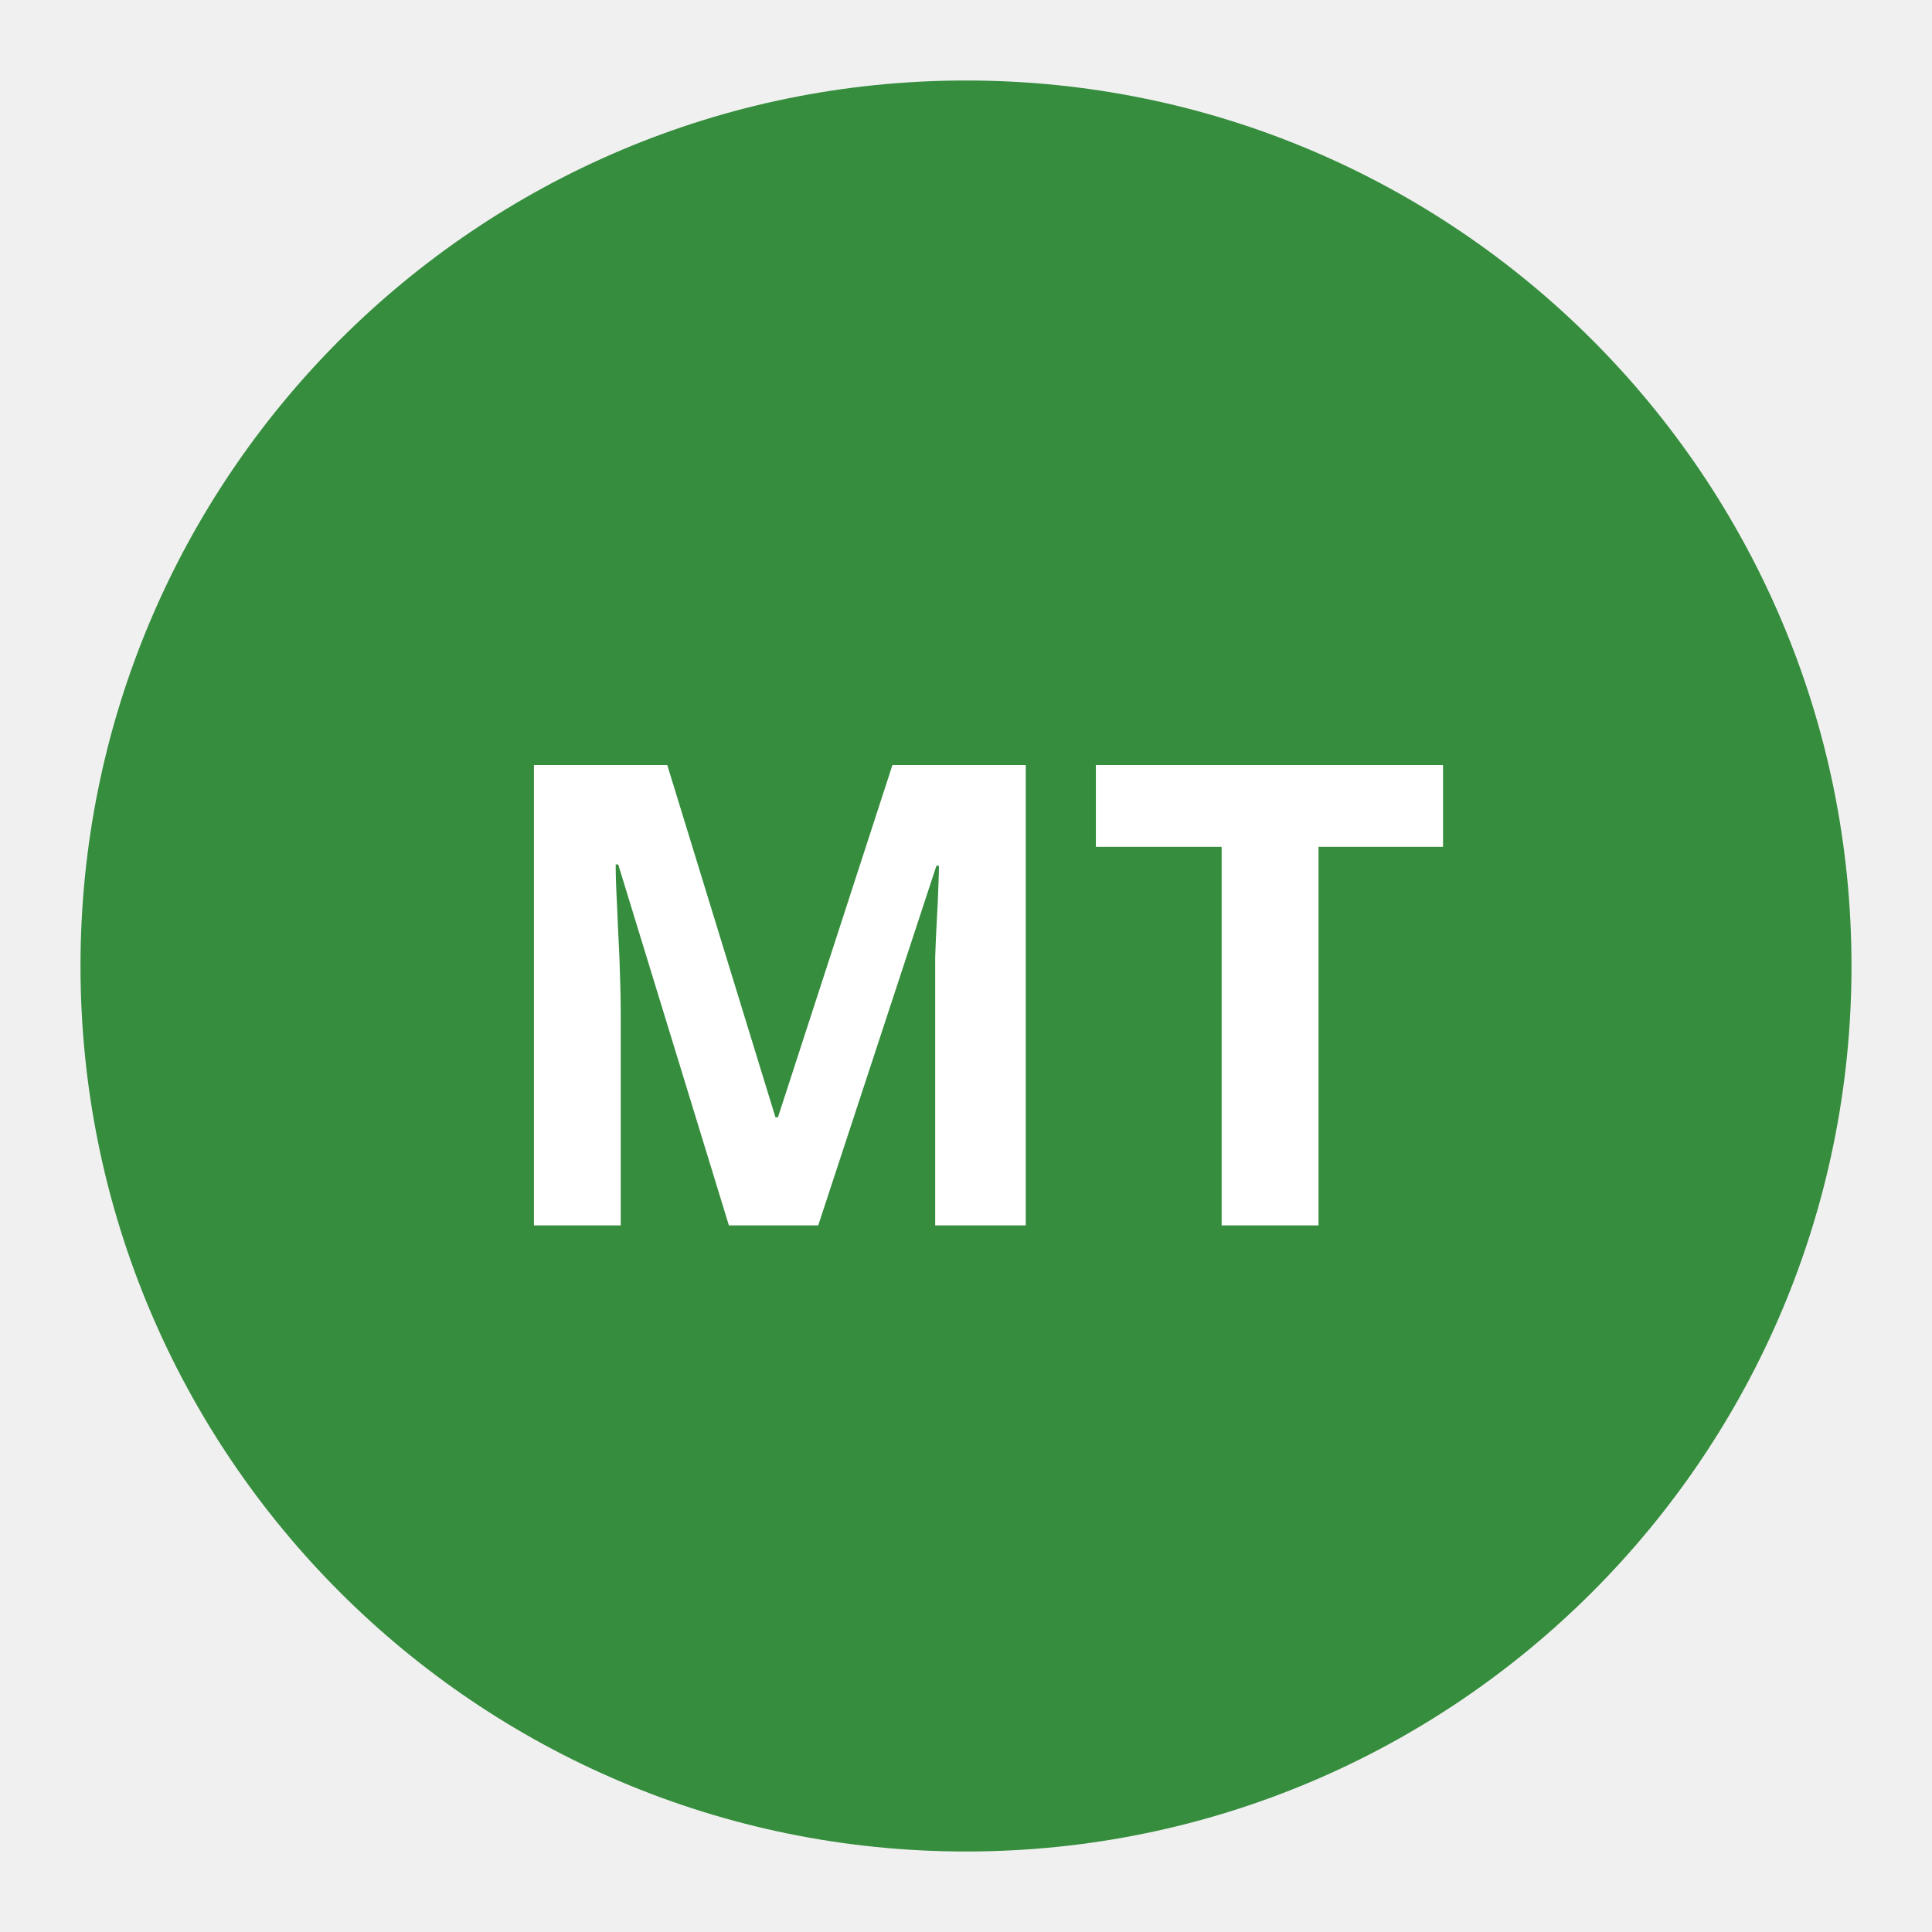
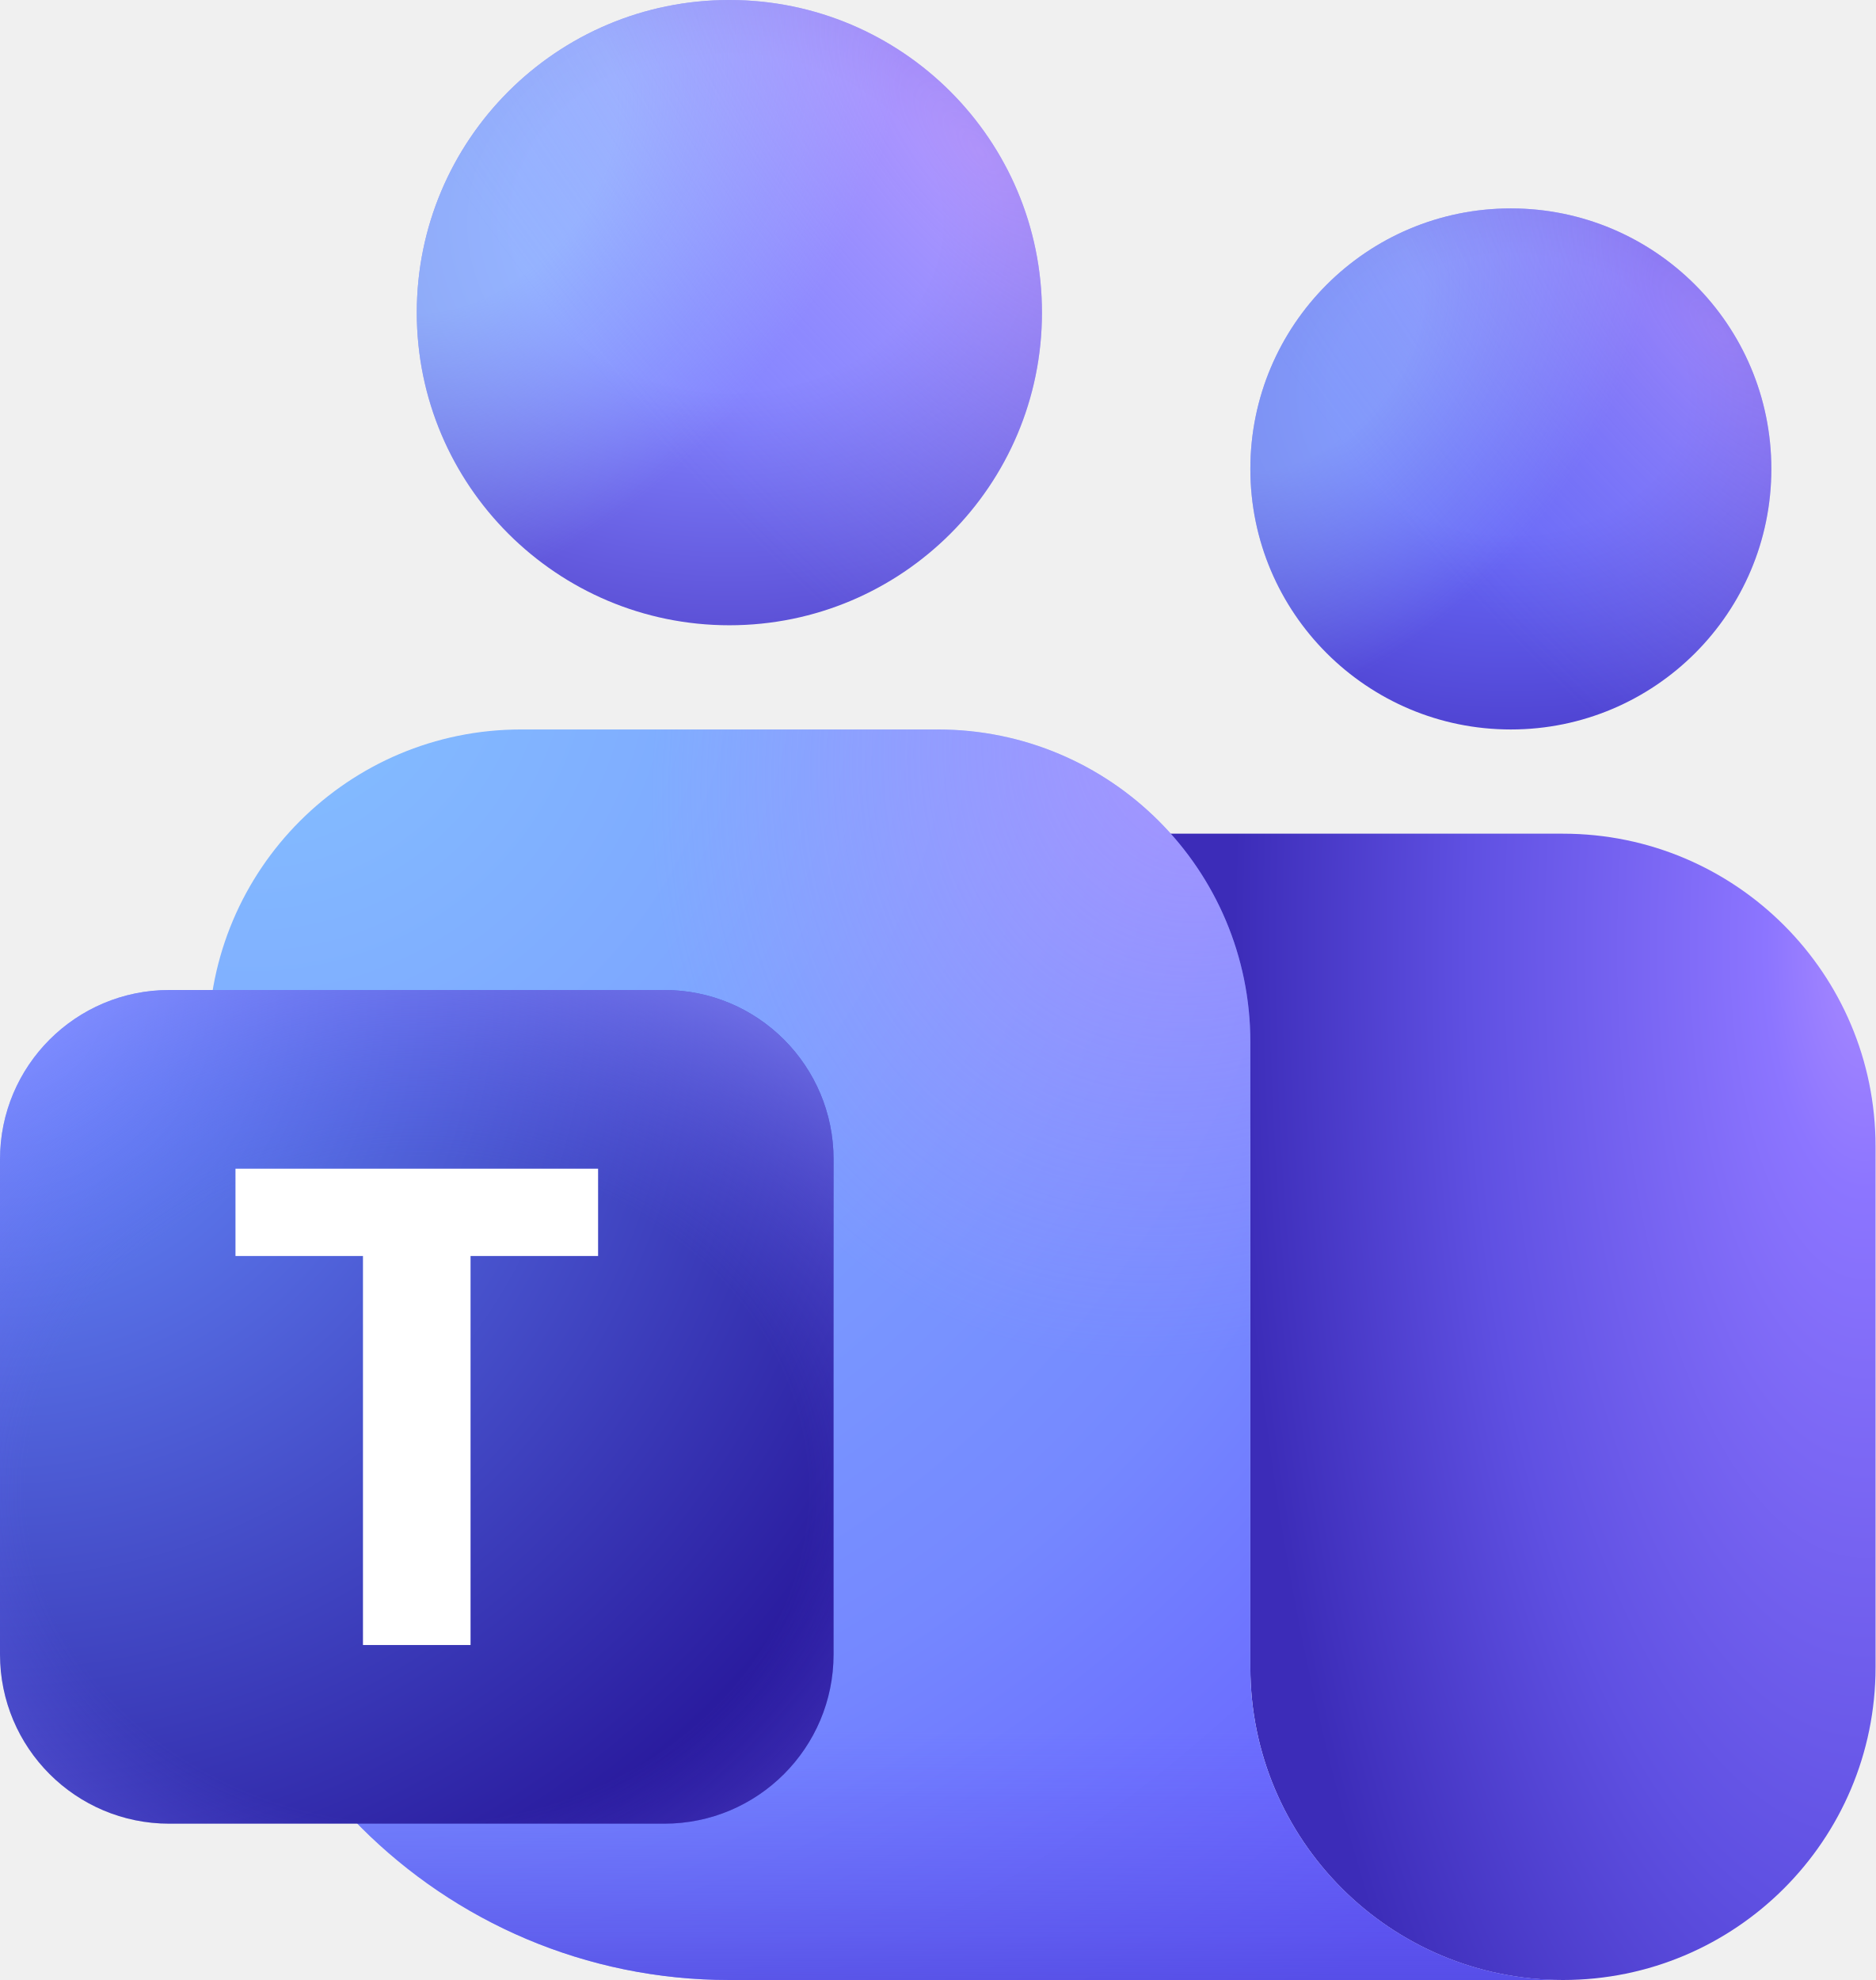
- <svg xmlns="http://www.w3.org/2000/svg" role="img" aria-label="Microsoft Teams" viewBox="0 0 24 24">
-   <circle cx="12" cy="12" r="11" fill="hsl(125 45% 38%)" />
-   <text x="12" y="12.4" fill="white" font-family="ui-sans-serif,system-ui,sans-serif" font-size="8" font-weight="700" text-anchor="middle" dominant-baseline="middle">MT</text>
+ <svg xmlns="http://www.w3.org/2000/svg" fill="none" viewBox="4 4 36 38">
+   <path fill="url(#a)" d="M22 20h12a6 6 0 0 1 6 6v10a6 6 0 0 1-12 0V26a6 6 0 0 0-6-6Z" />
+   <path fill="url(#b)" d="M8 24a6 6 0 0 1 6-6h8a6 6 0 0 1 6 6v12a6 6 0 0 0 6 6H18c-5.523 0-10-4.477-10-10v-8Z" />
+   <path fill="url(#c)" fill-opacity=".7" d="M8 24a6 6 0 0 1 6-6h8a6 6 0 0 1 6 6v12a6 6 0 0 0 6 6H18c-5.523 0-10-4.477-10-10v-8Z" />
+   <path fill="url(#d)" fill-opacity=".7" d="M8 24a6 6 0 0 1 6-6h8a6 6 0 0 1 6 6v12a6 6 0 0 0 6 6H18c-5.523 0-10-4.477-10-10v-8Z" />
+   <path fill="url(#e)" d="M33 18a5 5 0 1 0 0-10 5 5 0 0 0 0 10Z" />
+   <path fill="url(#f)" fill-opacity=".46" d="M33 18a5 5 0 1 0 0-10 5 5 0 0 0 0 10Z" />
+   <path fill="url(#g)" fill-opacity=".4" d="M33 18a5 5 0 1 0 0-10 5 5 0 0 0 0 10Z" />
+   <path fill="url(#h)" d="M18 16a6 6 0 1 0 0-12 6 6 0 0 0 0 12Z" />
+   <path fill="url(#i)" fill-opacity=".6" d="M18 16a6 6 0 1 0 0-12 6 6 0 0 0 0 12Z" />
+   <path fill="url(#j)" fill-opacity=".5" d="M18 16a6 6 0 1 0 0-12 6 6 0 0 0 0 12Z" />
+   <rect width="16" height="16" x="4" y="23" fill="url(#k)" rx="3.25" />
+   <rect width="16" height="16" x="4" y="23" fill="url(#l)" fill-opacity=".7" rx="3.25" />
+   <path fill="#fff" d="M15.48 28.105h-2.448v7.466h-2.065v-7.466H8.52V26.43h6.96v1.676Z" />
+   <defs>
+     <radialGradient id="a" cx="0" cy="0" r="1" gradientTransform="matrix(13.4784 0 0 33.2694 39.797 22.174)" gradientUnits="userSpaceOnUse">
+       <stop stop-color="#A98AFF" />
+       <stop offset=".14" stop-color="#8C75FF" />
+       <stop offset=".565" stop-color="#5F50E2" />
+       <stop offset=".9" stop-color="#3C2CB8" />
+     </radialGradient>
+     <radialGradient id="b" cx="0" cy="0" r="1" gradientTransform="matrix(12.1875 30.39997 -30.74442 12.3256 8.812 16.4)" gradientUnits="userSpaceOnUse">
+       <stop stop-color="#85C2FF" />
+       <stop offset=".69" stop-color="#7588FF" />
+       <stop offset="1" stop-color="#6459FE" />
+     </radialGradient>
+     <radialGradient id="d" cx="0" cy="0" r="1" gradientTransform="rotate(113.326 8.093 17.645) scale(19.2186 15.4273)" gradientUnits="userSpaceOnUse">
+       <stop stop-color="#BD96FF" />
+       <stop offset=".687" stop-color="#BD96FF" stop-opacity="0" />
+     </radialGradient>
+     <radialGradient id="e" cx="0" cy="0" r="1" gradientTransform="matrix(0 -10 12.6216 0 33 11.571)" gradientUnits="userSpaceOnUse">
+       <stop offset=".268" stop-color="#6868F7" />
+       <stop offset="1" stop-color="#3923B1" />
+     </radialGradient>
+     <radialGradient id="f" cx="0" cy="0" r="1" gradientTransform="matrix(5.47024 4.59847 -6.65117 7.91208 28.867 10.544)" gradientUnits="userSpaceOnUse">
+       <stop offset=".271" stop-color="#A1D3FF" />
+       <stop offset=".813" stop-color="#A1D3FF" stop-opacity="0" />
+     </radialGradient>
+     <radialGradient id="g" cx="0" cy="0" r="1" gradientTransform="rotate(-41.658 32.118 -43.42) scale(8.51275 20.8824)" gradientUnits="userSpaceOnUse">
+       <stop stop-color="#E3ACFD" />
+       <stop offset=".816" stop-color="#9FA2FF" stop-opacity="0" />
+     </radialGradient>
+     <radialGradient id="h" cx="0" cy="0" r="1" gradientTransform="matrix(0 -12 15.146 0 18 8.286)" gradientUnits="userSpaceOnUse">
+       <stop offset=".268" stop-color="#8282FF" />
+       <stop offset="1" stop-color="#3923B1" />
+     </radialGradient>
+     <radialGradient id="i" cx="0" cy="0" r="1" gradientTransform="rotate(40.052 -3.155 21.416) scale(8.57554 12.4035)" gradientUnits="userSpaceOnUse">
+       <stop offset=".271" stop-color="#A1D3FF" />
+       <stop offset=".813" stop-color="#A1D3FF" stop-opacity="0" />
+     </radialGradient>
+     <radialGradient id="j" cx="0" cy="0" r="1" gradientTransform="rotate(-41.658 20.382 -26.516) scale(10.2153 25.0589)" gradientUnits="userSpaceOnUse">
+       <stop stop-color="#E3ACFD" />
+       <stop offset=".816" stop-color="#9FA2FF" stop-opacity="0" />
+     </radialGradient>
+     <radialGradient id="k" cx="0" cy="0" r="1" gradientTransform="rotate(45 -25.763 16.328) scale(22.6274)" gradientUnits="userSpaceOnUse">
+       <stop offset=".047" stop-color="#688EFF" />
+       <stop offset=".947" stop-color="#230F94" />
+     </radialGradient>
+     <radialGradient id="l" cx="0" cy="0" r="1" gradientTransform="matrix(0 11.2 -13.0702 0 12 32.6)" gradientUnits="userSpaceOnUse">
+       <stop offset=".571" stop-color="#6965F6" stop-opacity="0" />
+       <stop offset="1" stop-color="#8F8FFF" />
+     </radialGradient>
+     <linearGradient id="c" x1="20.594" x2="20.594" y1="18" y2="42" gradientUnits="userSpaceOnUse">
+       <stop offset=".801" stop-color="#6864F6" stop-opacity="0" />
+       <stop offset="1" stop-color="#5149DE" />
+     </linearGradient>
+   </defs>
</svg>
